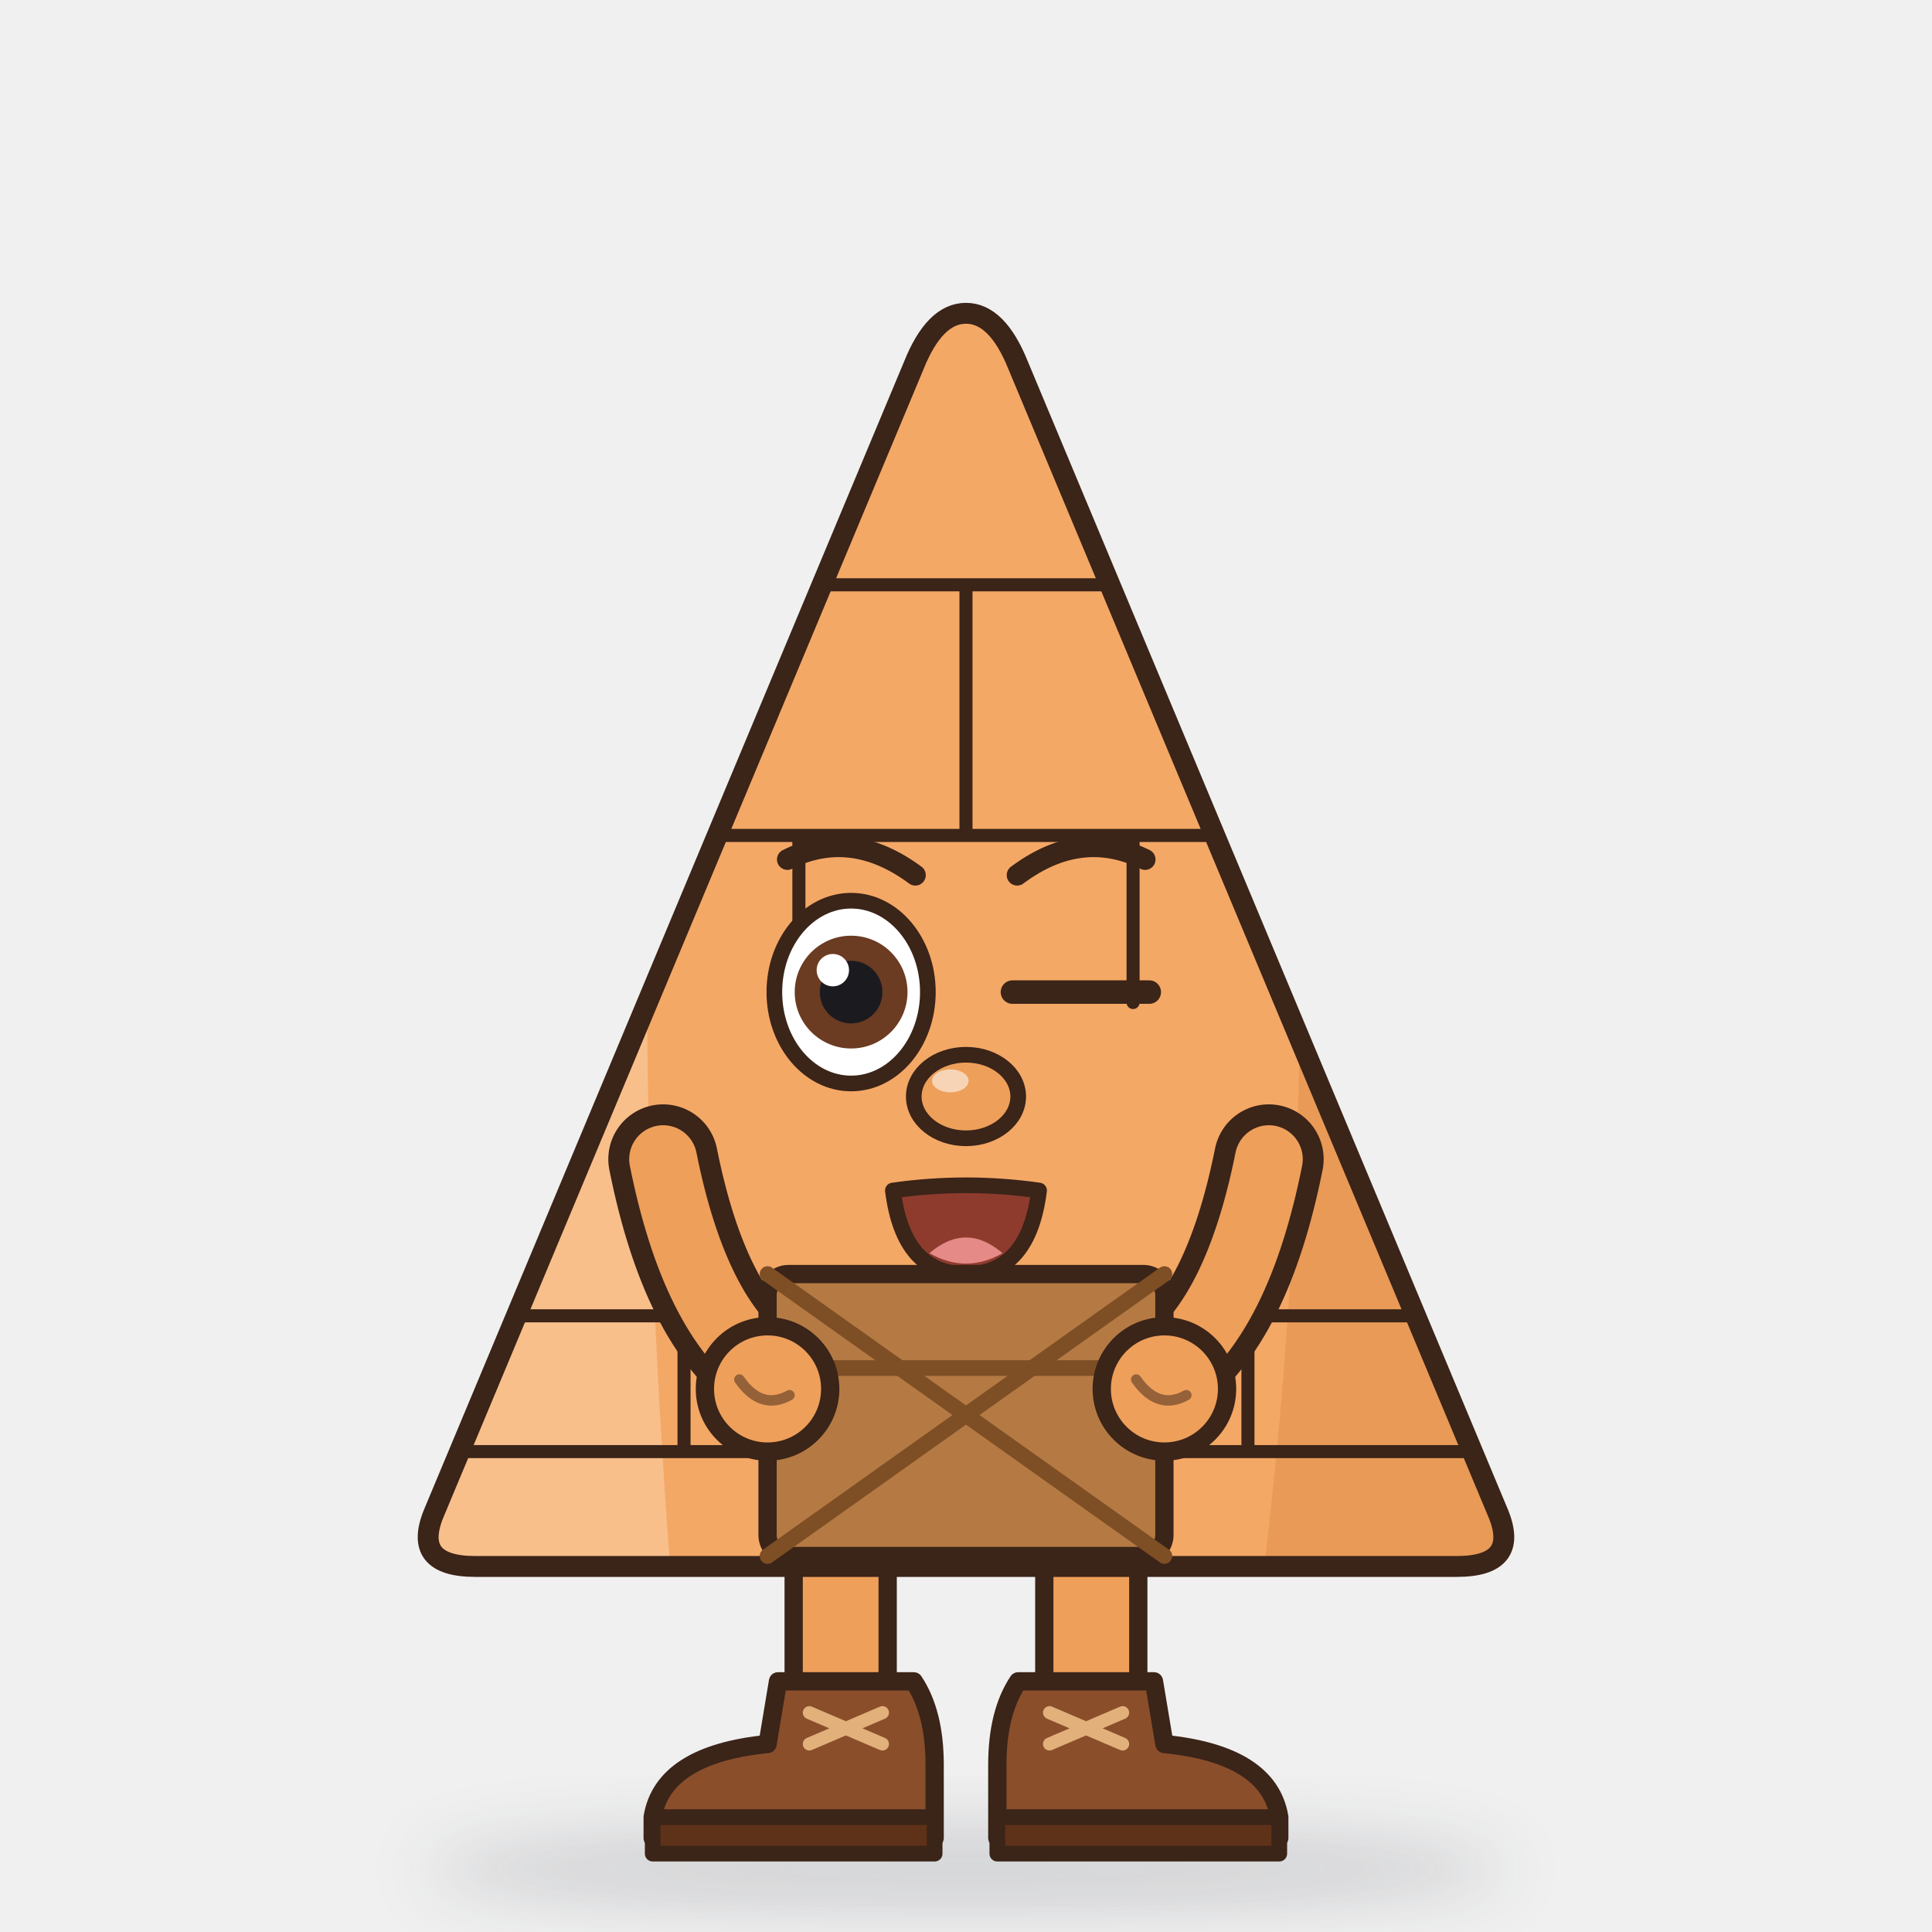
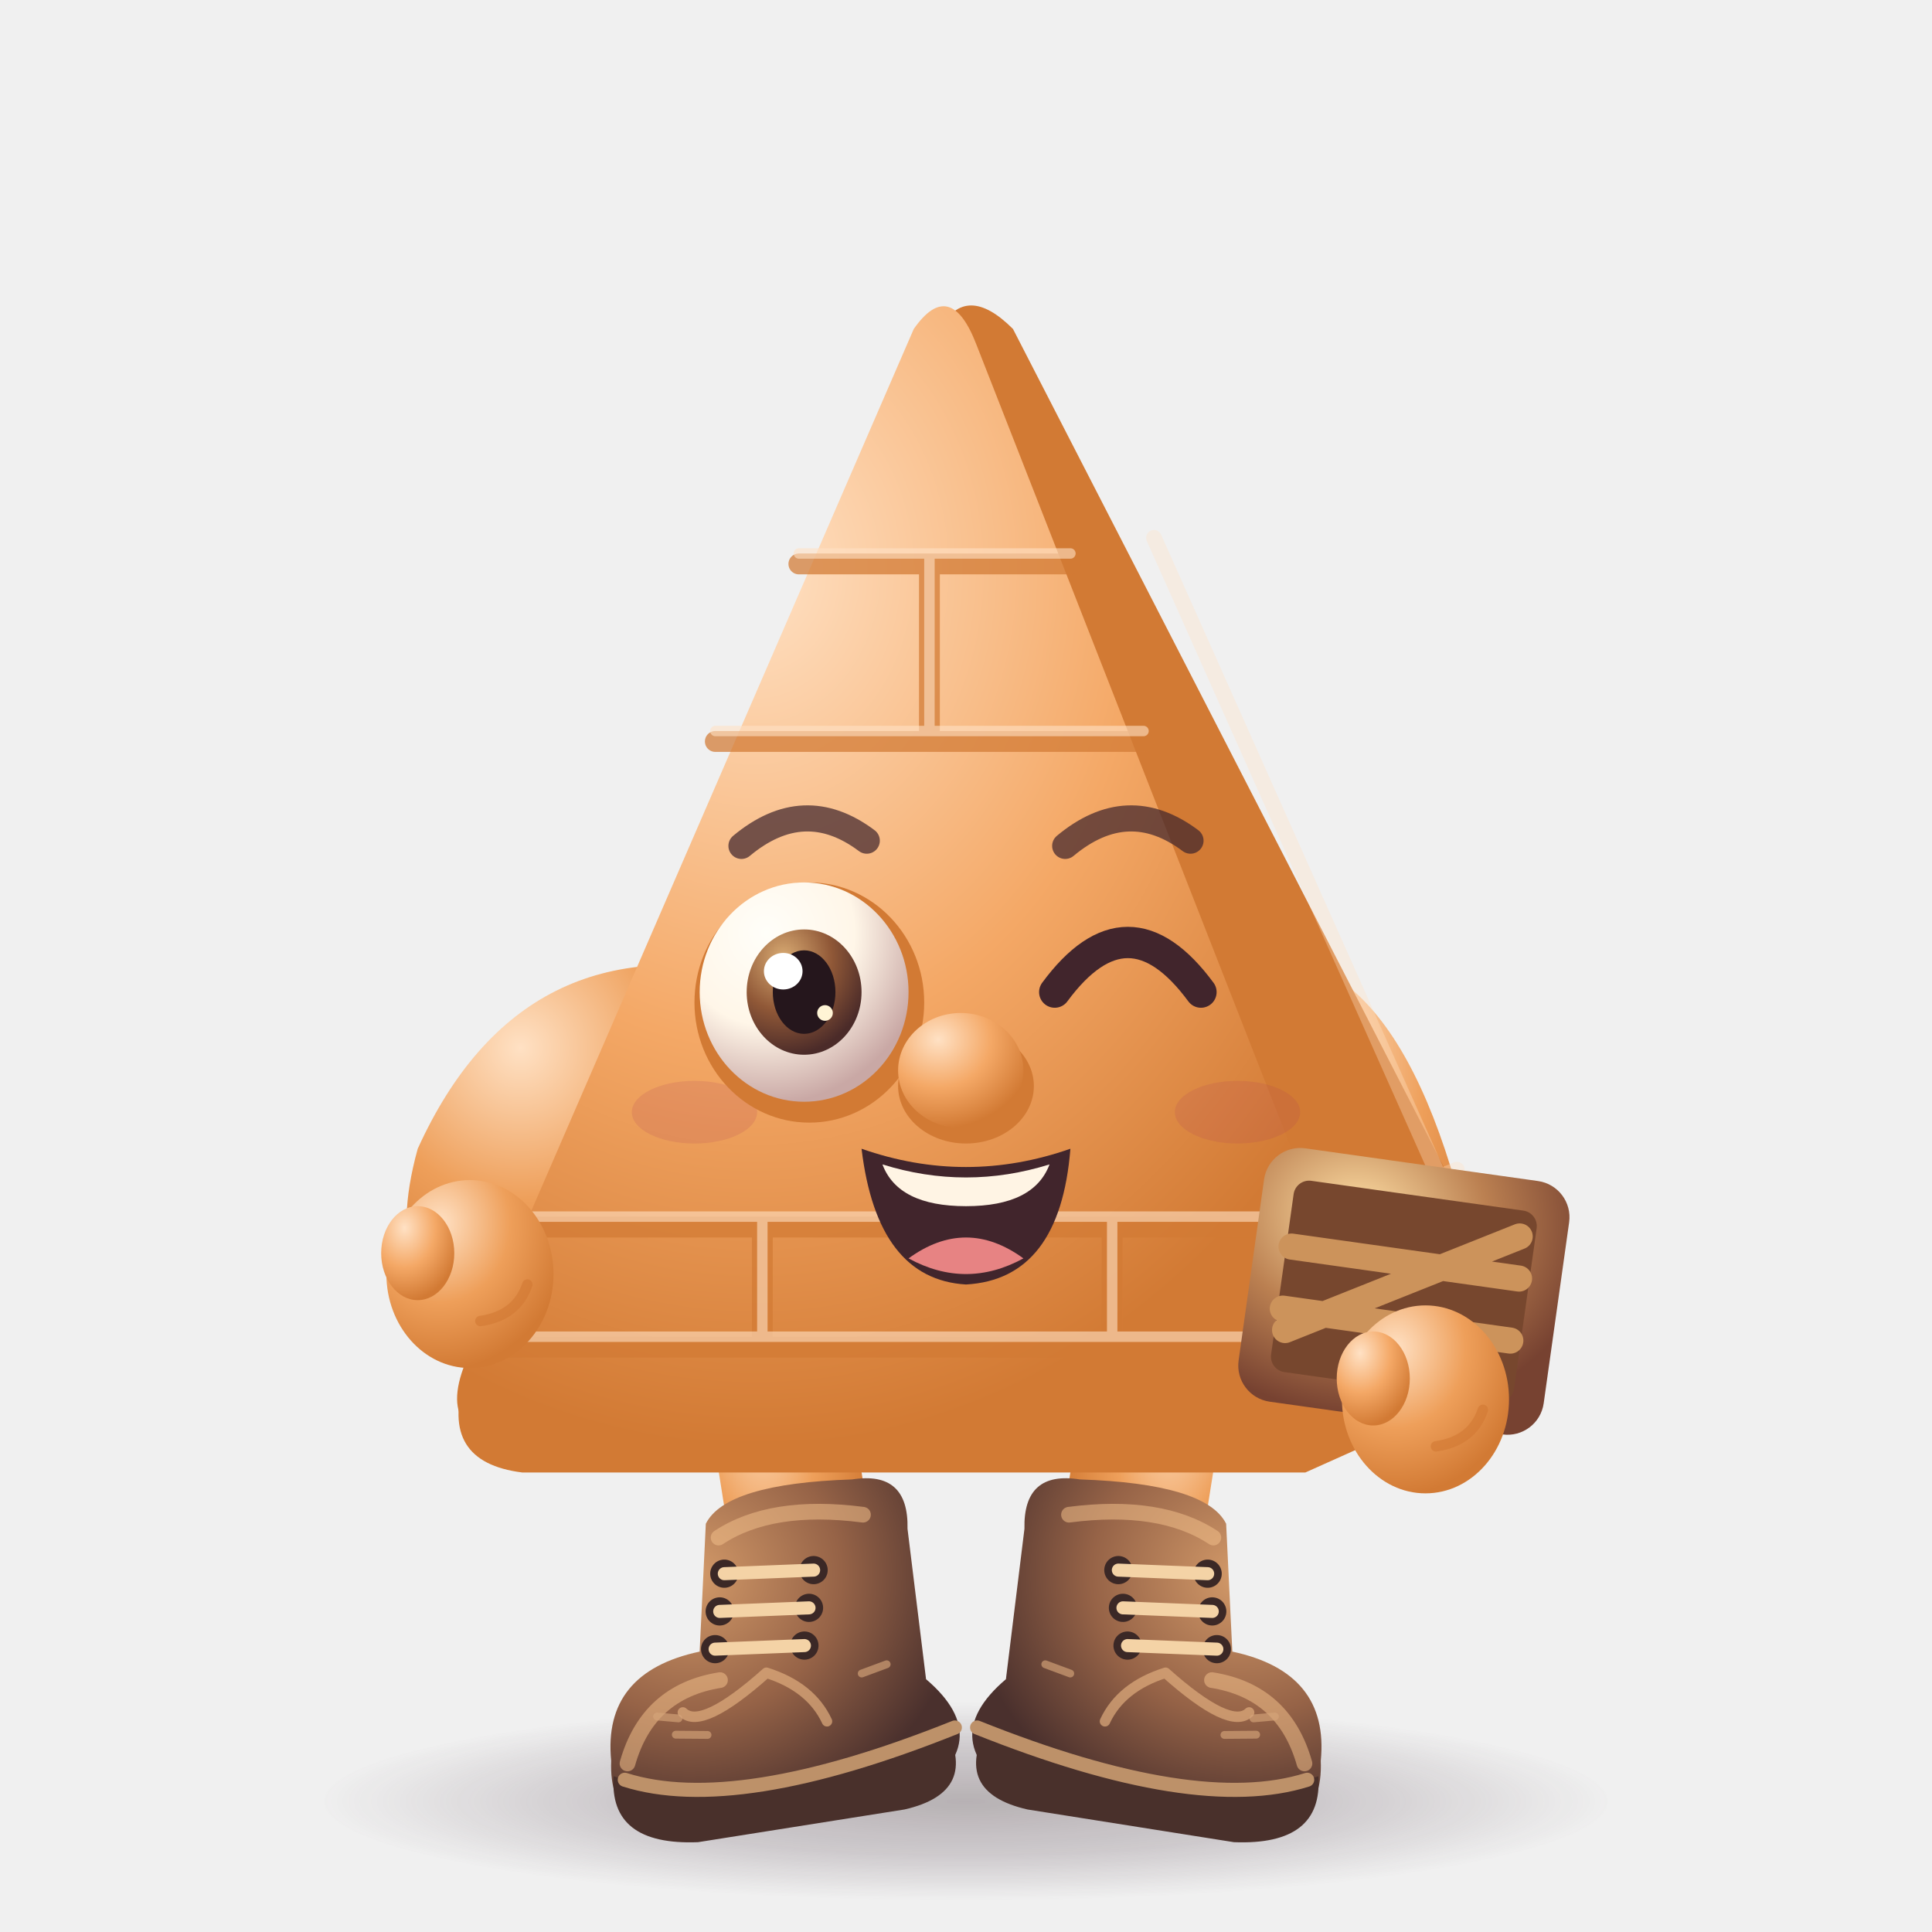
<svg xmlns="http://www.w3.org/2000/svg" viewBox="0 0 64 64" width="160" height="160" role="img" aria-label="Giza, Inventory, checking">
  <defs>
-     <filter id="sm-giza-s" x="-50%" y="-50%" width="200%" height="200%">
-       <feGaussianBlur stdDeviation="6" />
-     </filter>
+     <radialGradient id="sm-giza-clay" cx="32%" cy="23%" r="78%">
+       <stop offset="0" stop-color="#FFE1C4" />
+       <stop offset="0.54" stop-color="#F4A866" />
+       <stop offset="1" stop-color="#D27A34" />
+     </radialGradient>
+     <radialGradient id="sm-giza-arm" cx="32%" cy="23%" r="78%">
+       <stop offset="0" stop-color="#FFE1C4" />
+       <stop offset="0.54" stop-color="#EE9F5A" />
+       <stop offset="1" stop-color="#D27A34" />
+     </radialGradient>
+     <radialGradient id="sm-giza-recess" cx="32%" cy="23%" r="78%">
+       <stop offset="0" stop-color="#D27A34" />
+       <stop offset="0.54" stop-color="#D27A34" />
+       <stop offset="1" stop-color="#594454" />
+     </radialGradient>
+     <radialGradient id="sm-giza-boot" cx="32%" cy="23%" r="78%">
+       <stop offset="0" stop-color="#d39a69" />
+       <stop offset="0.54" stop-color="#966347" />
+       <stop offset="1" stop-color="#4a302d" />
+     </radialGradient>
+     <radialGradient id="sm-giza-wood" cx="32%" cy="23%" r="78%">
+       <stop offset="0" stop-color="#ffe0a6" />
+       <stop offset="0.54" stop-color="#bb8051" />
+       <stop offset="1" stop-color="#774231" />
+     </radialGradient>
+     <radialGradient id="sm-giza-gold" cx="32%" cy="23%" r="78%">
+       <stop offset="0" stop-color="#fff5bb" />
+       <stop offset="0.54" stop-color="#ebba54" />
+       <stop offset="1" stop-color="#aa612e" />
+     </radialGradient>
+     <radialGradient id="sm-giza-red" cx="32%" cy="23%" r="78%">
+       <stop offset="0" stop-color="#ffb3a4" />
+       <stop offset="0.54" stop-color="#e47065" />
+       <stop offset="1" stop-color="#a53247" />
+     </radialGradient>
+     <radialGradient id="sm-giza-white" cx="32%" cy="23%" r="78%">
+       <stop offset="0" stop-color="#fffef9" />
+       <stop offset="0.54" stop-color="#fff6e8" />
+       <stop offset="1" stop-color="#c9a8a5" />
+     </radialGradient>
+     <radialGradient id="sm-giza-iris" cx="32%" cy="23%" r="78%">
+       <stop offset="0" stop-color="#d9ab73" />
+       <stop offset="0.54" stop-color="#905837" />
+       <stop offset="1" stop-color="#4b2b29" />
+     </radialGradient>
+     <radialGradient id="sm-giza-floor">
+       <stop stop-color="#38252e" stop-opacity=".31" />
+       <stop offset=".55" stop-color="#483442" stop-opacity=".2" />
+       <stop offset="1" stop-color="#483442" stop-opacity="0" />
+     </radialGradient>
  </defs>
  <g transform="scale(0.17297) translate(35 0)">
-     <ellipse cx="150" cy="358" rx="104" ry="9" fill="#1B2430" opacity=".14" filter="url(#sm-giza-s)" />
-     <rect x="117" y="296" width="18" height="34" rx="6" fill="#EE9F5A" stroke="#3B2418" stroke-width="3.5" />
-     <rect x="165" y="296" width="18" height="34" rx="6" fill="#EE9F5A" stroke="#3B2418" stroke-width="3.5" />
-     <path d="M140 322 L114 322 L112 334 Q92 336 90 348 L90 352 L144 352 L144 338 Q144 328 140 322 Z" fill="#8A4E2B" stroke="#3B2418" stroke-width="3.5" stroke-linejoin="round" />
-     <path d="M144 348 L90 348 L90 355 L144 355 Z" fill="#5E3219" stroke="#3B2418" stroke-width="3" stroke-linejoin="round" />
-     <path d="M134 328 L120 334 M120 328 L134 334" fill="none" stroke="#E2B07A" stroke-width="2.5" stroke-linecap="round" stroke-linejoin="round" />
-     <path d="M160 322 L186 322 L188 334 Q208 336 210 348 L210 352 L156 352 L156 338 Q156 328 160 322 Z" fill="#8A4E2B" stroke="#3B2418" stroke-width="3.5" stroke-linejoin="round" />
-     <path d="M156 348 L210 348 L210 355 L156 355 Z" fill="#5E3219" stroke="#3B2418" stroke-width="3" stroke-linejoin="round" />
-     <path d="M166 328 L180 334 M180 328 L166 334" fill="none" stroke="#E2B07A" stroke-width="2.5" stroke-linecap="round" stroke-linejoin="round" />
-     <clipPath id="sm-giza-c">
-       <path d="M150 60 Q156 60 160 70 L252 290 Q256 300 244 300 L56 300 Q44 300 48 290 L140 70 Q144 60 150 60 Z" />
-     </clipPath>
-     <path d="M150 60 Q156 60 160 70 L252 290 Q256 300 244 300 L56 300 Q44 300 48 290 L140 70 Q144 60 150 60 Z" fill="#F4A866" />
-     <g clip-path="url(#sm-giza-c)">
-       <path d="M200 0 L340 0 L340 370 L196 370 Q230 200 200 0 Z" fill="#D27A34" opacity="0.32" />
-       <path d="M0 0 L104 0 Q76 160 100 370 L0 370 Z" fill="#FFE1C4" opacity="0.4" />
-       <path d="M30 112 L270 112 M30 160 L270 160 M30 252 L270 252 M30 278 L270 278 M150 112 L150 160 M118 160 L118 192 M182 160 L182 192 M96 252 L96 278 M204 252 L204 278 M150 278 L150 300" fill="none" stroke="#3B2418" stroke-width="2.5" stroke-linecap="round" stroke-linejoin="round" />
+     <ellipse cx="150" cy="345" rx="123" ry="19" fill="url(#sm-giza-floor)" />
+     <g transform="translate(119 302) rotate(-9) scale(1 1)">
+       <rect x="-13" y="-53" width="27" height="71" rx="13" fill="url(#sm-giza-arm)" />
+       <path d="M-17-13Q-12-20 12-17Q23-17 21-6L20 23Q32 37 14 45H-27Q-45 44-42 29Q-41 12-22 11Z" fill="url(#sm-giza-boot)" />
+       <path d="M-42 32Q-24 42 22 32Q27 46 12 47H-28Q-45 45-42 32Z" fill="#49302b" />
+       <path d="M-40 33Q-20 43 24 33" fill="none" stroke="#bd9169" stroke-width="2.7" stroke-linecap="round" stroke-linejoin="round" />
+       <path d="M-39 30Q-33 17-19 17M-15-10Q-4-15 13-10" fill="none" stroke="#f1bd89" stroke-width="3" opacity="0.55" stroke-linecap="round" stroke-linejoin="round" />
+       <ellipse cx="-15" cy="-3" rx="2.7" ry="2.7" fill="#3b2826" />
+       <ellipse cx="2" cy="-1" rx="2.7" ry="2.7" fill="#3b2826" />
+       <path d="M-15 -3l17 2" fill="none" stroke="#f4d3a6" stroke-width="2.5" stroke-linecap="round" stroke-linejoin="round" />
+       <ellipse cx="-17" cy="4" rx="2.7" ry="2.7" fill="#3b2826" />
+       <ellipse cx="0" cy="6" rx="2.7" ry="2.7" fill="#3b2826" />
+       <path d="M-17 4l17 2" fill="none" stroke="#f4d3a6" stroke-width="2.5" stroke-linecap="round" stroke-linejoin="round" />
+       <ellipse cx="-19" cy="11" rx="2.7" ry="2.7" fill="#3b2826" />
+       <ellipse cx="-2" cy="13" rx="2.7" ry="2.7" fill="#3b2826" />
+       <path d="M-19 11l17 2" fill="none" stroke="#f4d3a6" stroke-width="2.5" stroke-linecap="round" stroke-linejoin="round" />
+       <path d="M-10 17q-14 9-17 5M-10 17q8 4 10 11" fill="none" stroke="#dfad7d" stroke-width="2" opacity="0.7" stroke-linecap="round" stroke-linejoin="round" />
+       <path d="M-29 26l6 1m-9-5l4 1m36-3l5-1" fill="none" stroke="#d5a47a" stroke-width="1.5" opacity="0.65" stroke-linecap="round" stroke-linejoin="round" />
    </g>
-     <path d="M150 60 Q156 60 160 70 L252 290 Q256 300 244 300 L56 300 Q44 300 48 290 L140 70 Q144 60 150 60 Z" fill="none" stroke="#3B2418" stroke-width="4" stroke-linecap="round" stroke-linejoin="round" />
-     <ellipse cx="150" cy="210" rx="10" ry="8" fill="#EE9F5A" stroke="#3B2418" stroke-width="3" />
-     <ellipse cx="147" cy="207" rx="3.5" ry="2.2" fill="#fff" opacity=".55" />
-     <g>
-       <ellipse cx="128" cy="190" rx="14.7" ry="17.5" fill="#fff" stroke="#3B2418" stroke-width="3" />
-       <circle cx="128" cy="190" r="10.8" fill="#6B3B22" />
-       <circle cx="128" cy="190" r="6" fill="#1B1B1F" />
-       <circle cx="124.5" cy="185.8" r="3.1" fill="#fff" />
-       <path d="M158.9 190 L185.1 190" stroke="#3B2418" stroke-width="4.5" stroke-linecap="round" />
+     <g transform="translate(181 302) rotate(9) scale(-1 1)">
+       <rect x="-13" y="-53" width="27" height="71" rx="13" fill="url(#sm-giza-arm)" />
+       <path d="M-17-13Q-12-20 12-17Q23-17 21-6L20 23Q32 37 14 45H-27Q-45 44-42 29Q-41 12-22 11Z" fill="url(#sm-giza-boot)" />
+       <path d="M-42 32Q-24 42 22 32Q27 46 12 47H-28Q-45 45-42 32Z" fill="#49302b" />
+       <path d="M-40 33Q-20 43 24 33" fill="none" stroke="#bd9169" stroke-width="2.7" stroke-linecap="round" stroke-linejoin="round" />
+       <path d="M-39 30Q-33 17-19 17M-15-10Q-4-15 13-10" fill="none" stroke="#f1bd89" stroke-width="3" opacity="0.55" stroke-linecap="round" stroke-linejoin="round" />
+       <ellipse cx="-15" cy="-3" rx="2.7" ry="2.7" fill="#3b2826" />
+       <ellipse cx="2" cy="-1" rx="2.7" ry="2.7" fill="#3b2826" />
+       <path d="M-15 -3l17 2" fill="none" stroke="#f4d3a6" stroke-width="2.5" stroke-linecap="round" stroke-linejoin="round" />
+       <ellipse cx="-17" cy="4" rx="2.7" ry="2.7" fill="#3b2826" />
+       <ellipse cx="0" cy="6" rx="2.7" ry="2.7" fill="#3b2826" />
+       <path d="M-17 4l17 2" fill="none" stroke="#f4d3a6" stroke-width="2.5" stroke-linecap="round" stroke-linejoin="round" />
+       <ellipse cx="-19" cy="11" rx="2.7" ry="2.7" fill="#3b2826" />
+       <ellipse cx="-2" cy="13" rx="2.7" ry="2.7" fill="#3b2826" />
+       <path d="M-19 11l17 2" fill="none" stroke="#f4d3a6" stroke-width="2.5" stroke-linecap="round" stroke-linejoin="round" />
+       <path d="M-10 17q-14 9-17 5M-10 17q8 4 10 11" fill="none" stroke="#dfad7d" stroke-width="2" opacity="0.7" stroke-linecap="round" stroke-linejoin="round" />
+       <path d="M-29 26l6 1m-9-5l4 1m36-3l5-1" fill="none" stroke="#d5a47a" stroke-width="1.5" opacity="0.65" stroke-linecap="round" stroke-linejoin="round" />
    </g>
-     <path d="M115.8 164.6 Q128 158.5 140.3 167.6 M184.3 164.6 Q172 158.5 159.8 167.6" fill="none" stroke="#3B2418" stroke-width="4" stroke-linecap="round" />
-     <path d="M136 228 Q150 226 164 228 Q162 244 150 244 Q138 244 136 228 Z" fill="#8E3B2E" stroke="#3B2418" stroke-width="3" stroke-linejoin="round" />
-     <path d="M143 240 Q150 234 157 240 Q150 244 143 240 Z" fill="#E58A86" />
-     <path d="M92 222 Q98 252 112 262" fill="none" stroke="#3B2418" stroke-width="21" stroke-linecap="round" stroke-linejoin="round" />
-     <path d="M92 222 Q98 252 112 262" fill="none" stroke="#EE9F5A" stroke-width="13" stroke-linecap="round" stroke-linejoin="round" />
-     <path d="M208 222 Q202 252 188 262" fill="none" stroke="#3B2418" stroke-width="21" stroke-linecap="round" stroke-linejoin="round" />
-     <path d="M208 222 Q202 252 188 262" fill="none" stroke="#EE9F5A" stroke-width="13" stroke-linecap="round" stroke-linejoin="round" />
-     <rect x="112" y="244" width="76" height="54" rx="4" fill="#B57A43" stroke="#3B2418" stroke-width="3.5" />
-     <path d="M112 244 L188 298 M188 244 L112 298 M112 262 L188 262" fill="none" stroke="#7E4E25" stroke-width="3" stroke-linecap="round" stroke-linejoin="round" />
-     <circle cx="112" cy="266" r="12" fill="#EE9F5A" stroke="#3B2418" stroke-width="3.5" />
-     <path d="M106.6 264.2 Q110.8 270.2 116.2 267.2" fill="none" stroke="#3B2418" stroke-width="2" stroke-linecap="round" opacity=".5" />
-     <circle cx="188" cy="266" r="12" fill="#EE9F5A" stroke="#3B2418" stroke-width="3.5" />
-     <path d="M182.6 264.2 Q186.8 270.2 192.2 267.2" fill="none" stroke="#3B2418" stroke-width="2" stroke-linecap="round" opacity=".5" />
+     <path d="M111 187Q65 176 45 220Q37 249 59 254Q76 247 76 225L110 211Z" fill="url(#sm-giza-arm)" />
+     <path d="M207 183Q238 183 250 255L232 270Q219 209 204 222Z" fill="url(#sm-giza-arm)" />
+     <path d="M145 63Q150 54 159 63L250 240Q261 258 244 269L215 282H65Q49 280 54 264Z" fill="#D27A34" />
+     <path d="M140 63Q147 53 152 66L228 260Q235 275 218 276H65Q47 276 55 259Z" fill="url(#sm-giza-clay)" />
+     <path d="M118 108H170M102 142H184M67 235H218M57 258H227M143 108V141M111 236V257M178 236V257" fill="none" stroke="#D27A34" stroke-width="4" opacity="0.73" stroke-linecap="round" stroke-linejoin="round" />
+     <g transform="translate(0 -2)">
+       <path d="M118 108H170M102 142H184M67 235H218M57 258H227M143 108V141M111 236V257M178 236V257" fill="none" stroke="#FFE1C4" stroke-width="2" opacity="0.6" stroke-linecap="round" stroke-linejoin="round" />
+     </g>
+     <path d="M186 103L248 242M220 234L244 224M227 255L253 244" fill="none" stroke="#FFE1C4" stroke-width="3" opacity="0.34" stroke-linecap="round" stroke-linejoin="round" />
+     <ellipse cx="55" cy="244" rx="16" ry="18" fill="url(#sm-giza-arm)" />
+     <ellipse cx="45" cy="240" rx="7" ry="9" fill="url(#sm-giza-clay)" />
+     <path d="M57 253q7 -1 9 -7" fill="none" stroke="#D27A34" stroke-width="2" opacity="0.65" stroke-linecap="round" stroke-linejoin="round" />
+     <g transform="translate(150 190)">
+       <ellipse cx="-52" cy="23" rx="12" ry="6" fill="#a63655" opacity=".15" />
+       <ellipse cx="52" cy="23" rx="12" ry="6" fill="#a63655" opacity=".15" />
+       <g>
+         <g transform="translate(-31 0)">
+           <path d="M-12 -28Q0 -38 12 -29" fill="none" stroke="#41252C" stroke-width="5" opacity="0.72" stroke-linecap="round" stroke-linejoin="round" />
+           <ellipse cx="1" cy="2" rx="22" ry="23" fill="#D27A34" />
+           <ellipse cx="0" cy="0" rx="20" ry="21" fill="url(#sm-giza-white)" />
+           <ellipse cx="0" cy="0" rx="11" ry="12" fill="url(#sm-giza-iris)" />
+           <ellipse cx="0" cy="0" rx="6" ry="8" fill="#25161c" />
+           <ellipse cx="-4" cy="-4" rx="3.7" ry="3.5" fill="white" />
+           <ellipse cx="4" cy="4" rx="1.5" ry="1.5" fill="#fff4d5" />
+         </g>
+         <g transform="translate(31 0)">
+           <path d="M-12 -28Q0 -38 12 -29" fill="none" stroke="#41252C" stroke-width="5" opacity="0.72" stroke-linecap="round" stroke-linejoin="round" />
+           <path d="M-14 0Q0 -19 14 0" fill="none" stroke="#41252C" stroke-width="6" stroke-linecap="round" stroke-linejoin="round" />
+         </g>
+       </g>
+       <ellipse cx="0" cy="18" rx="13" ry="11" fill="#D27A34" />
+       <ellipse cx="-1" cy="15" rx="12" ry="11" fill="url(#sm-giza-clay)" />
+       <path d="M-20 30Q0 37 20 30Q18 55 0 56Q-17 55-20 30Z" fill="#41252C" />
+       <path d="M-16 33Q0 38 16 33Q13 41 0 41Q-13 41-16 33Z" fill="#fff4e4" />
+       <path d="M-11 51Q0 43 11 51Q0 57-11 51Z" fill="#e78383" />
+     </g>
+     <g transform="rotate(8 235 250)">
+       <rect x="204" y="223" width="59" height="49" rx="7" fill="url(#sm-giza-wood)" />
+       <rect x="210" y="229" width="47" height="37" rx="3" fill="#77472e" />
+       <path d="M212 258L254 234M211 242H255M211 254H255" fill="none" stroke="#cc935b" stroke-width="5" stroke-linecap="round" stroke-linejoin="round" />
+     </g>
+     <ellipse cx="238" cy="268" rx="16" ry="18" fill="url(#sm-giza-arm)" />
+     <ellipse cx="228" cy="264" rx="7" ry="9" fill="url(#sm-giza-clay)" />
+     <path d="M240 277q7 -1 9 -7" fill="none" stroke="#D27A34" stroke-width="2" opacity="0.65" stroke-linecap="round" stroke-linejoin="round" />
  </g>
</svg>
